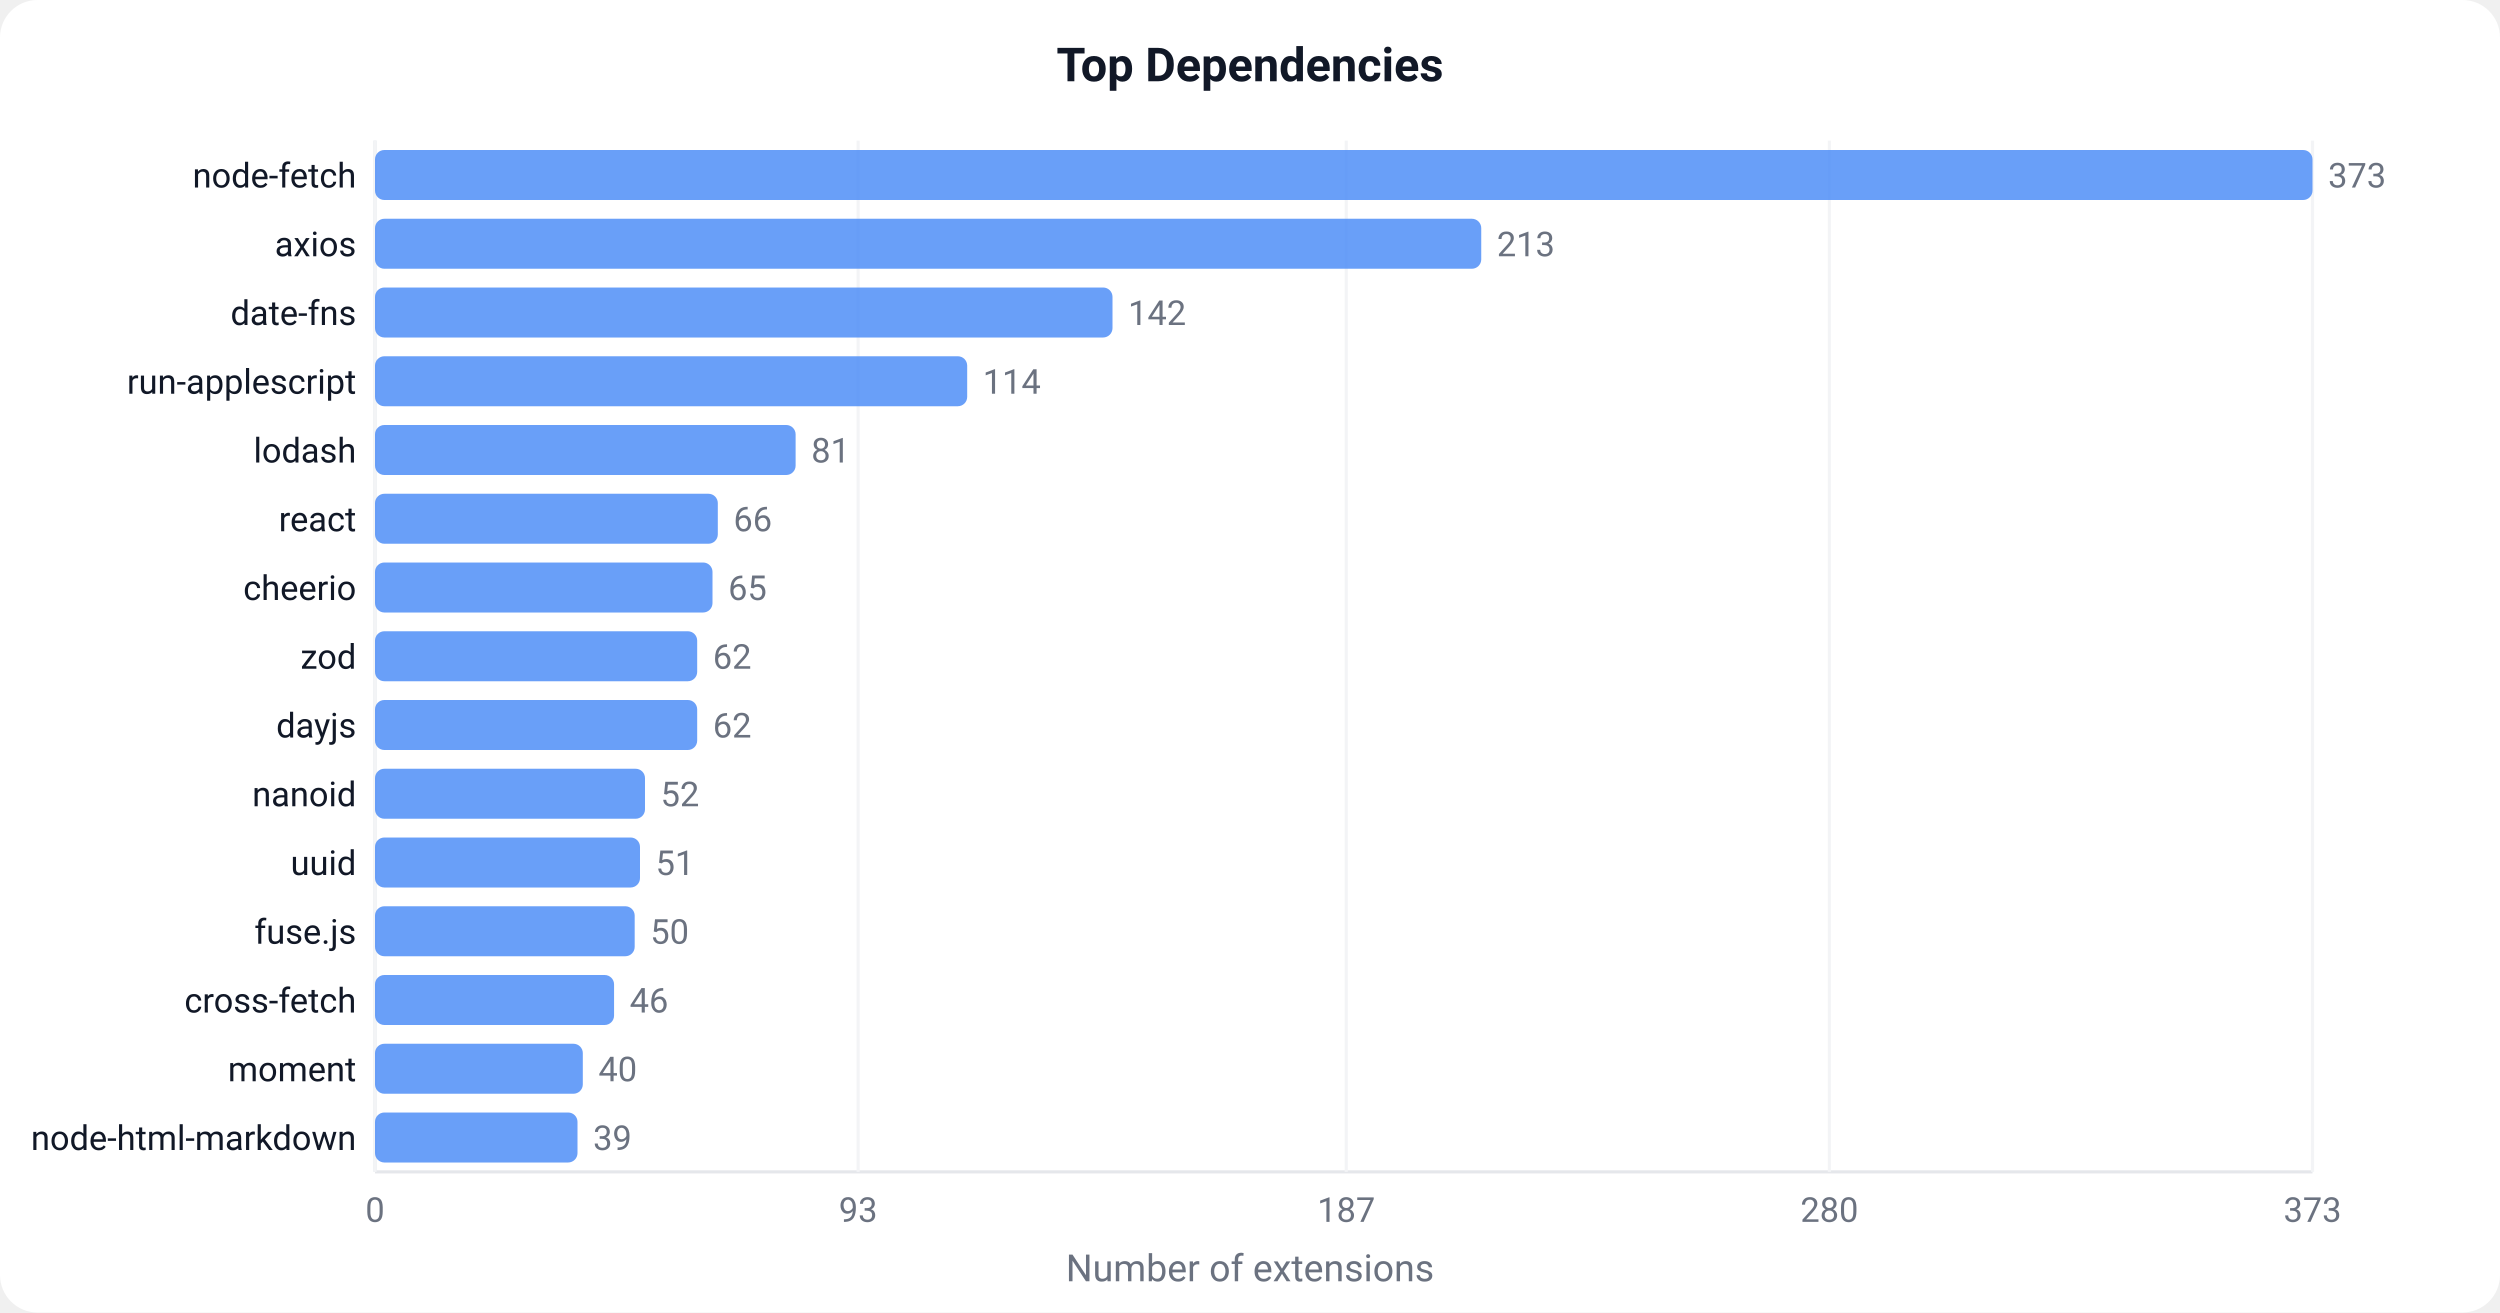
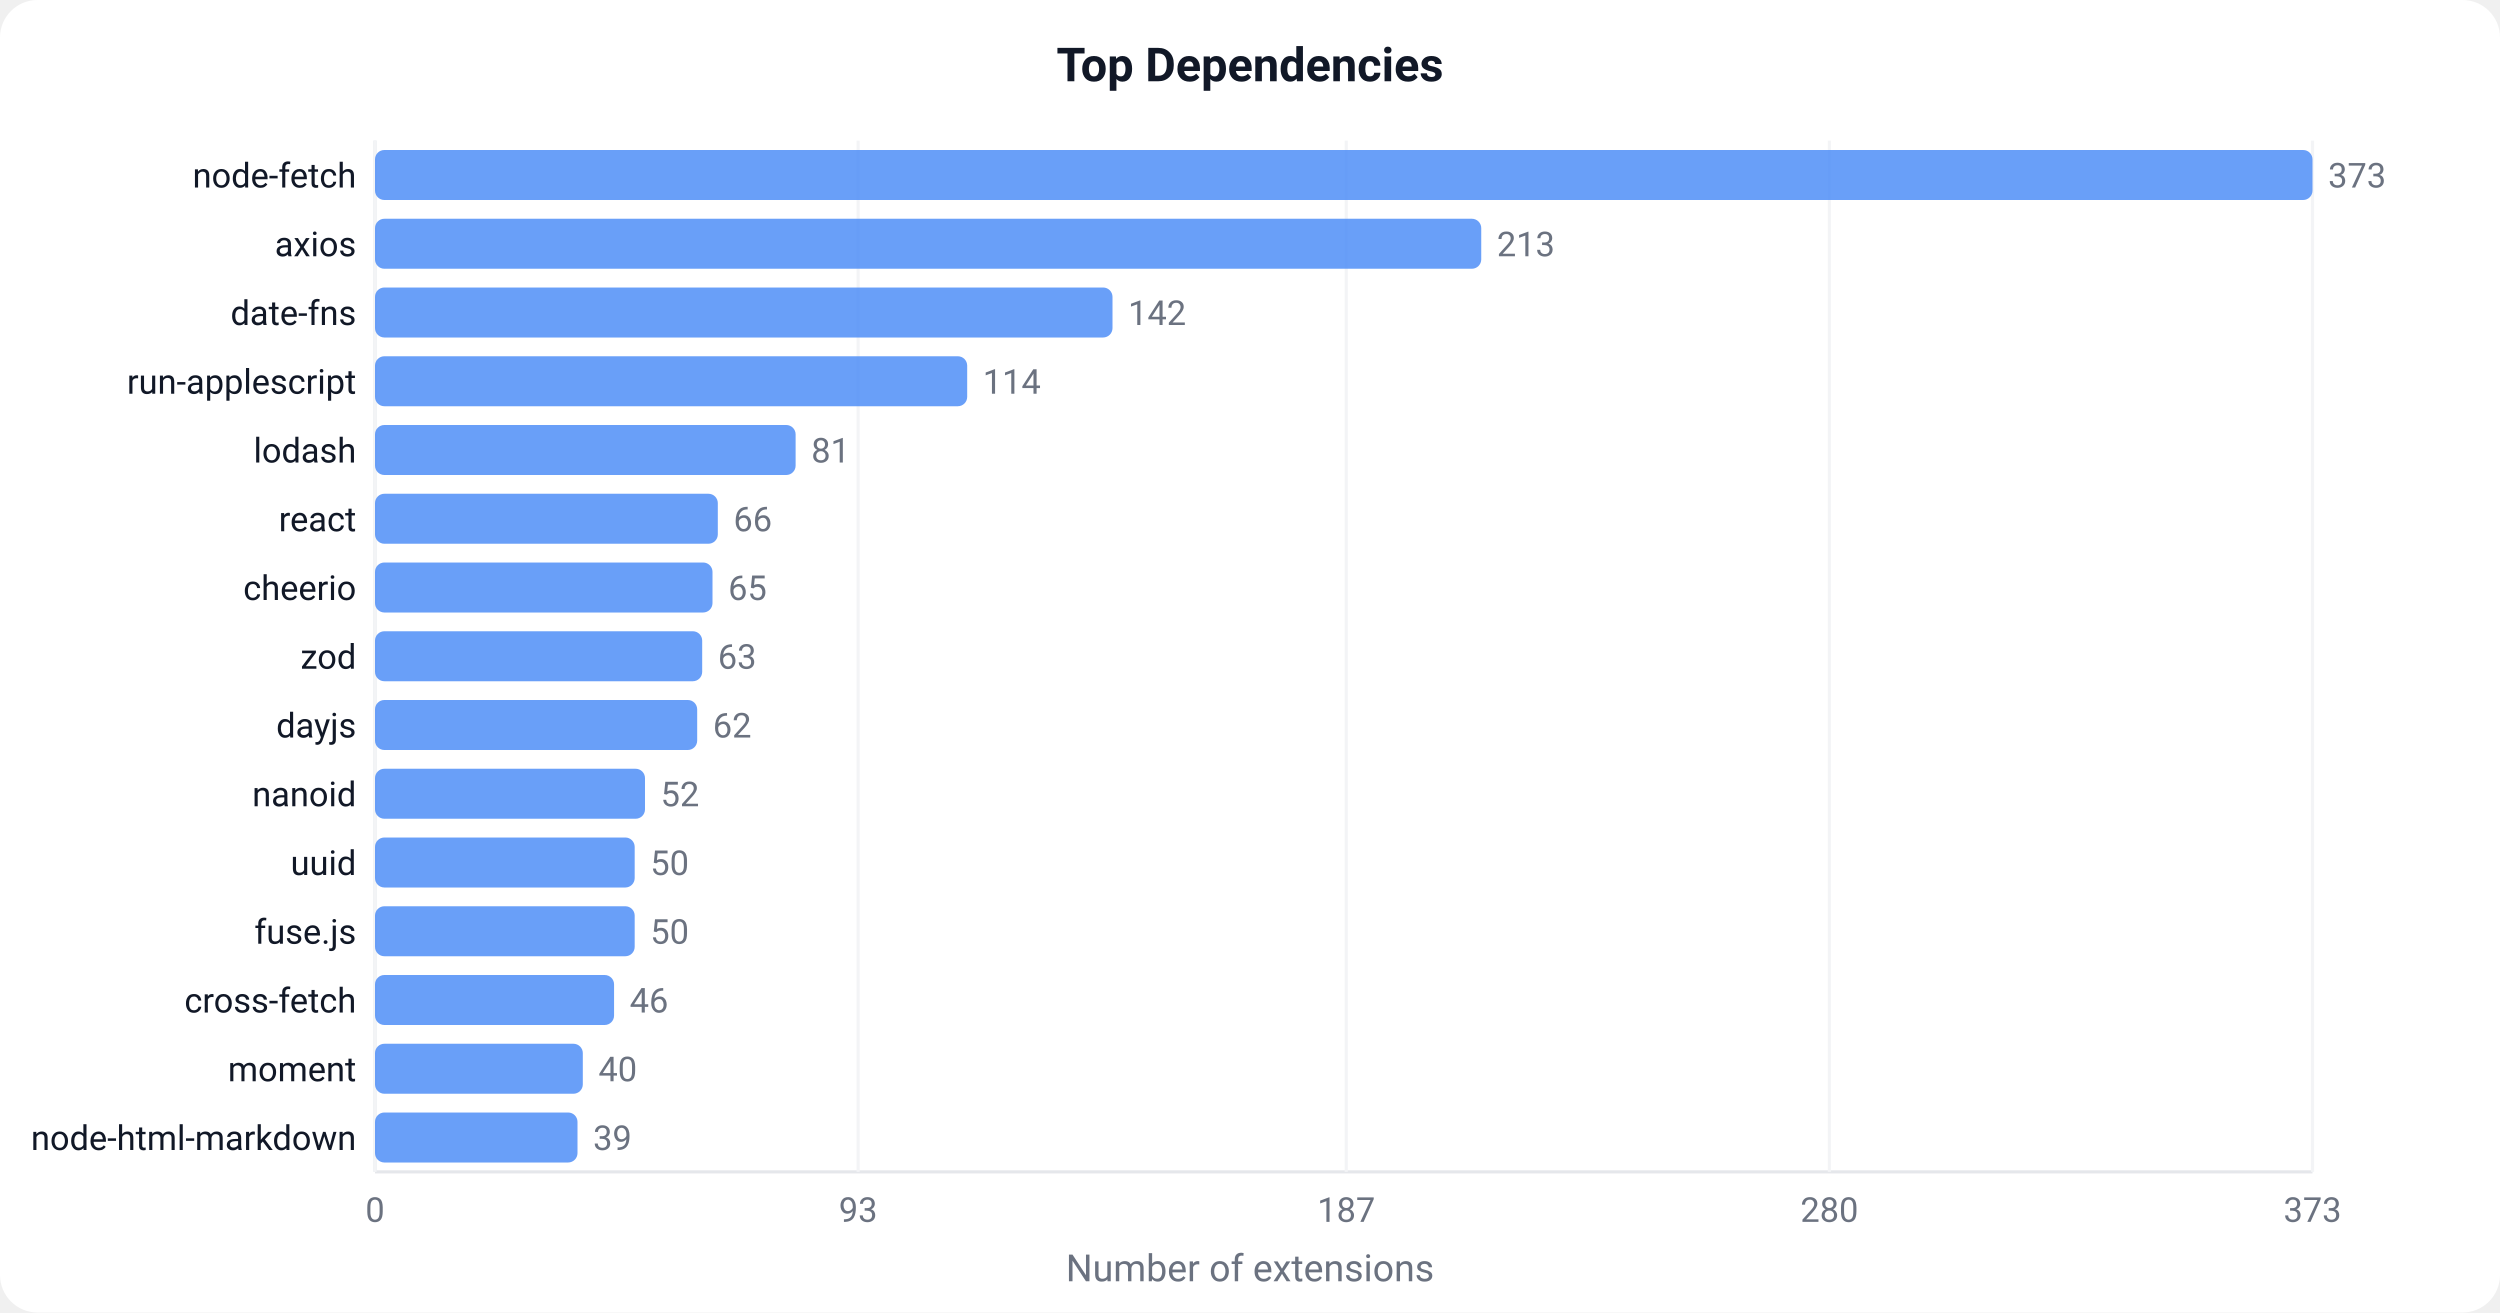
<svg xmlns="http://www.w3.org/2000/svg" width="800" height="420" viewBox="0 0 800 420">
  <defs>
    <style>text { font-family: -apple-system, BlinkMacSystemFont, 'Segoe UI', Roboto, sans-serif; }</style>
  </defs>
  <rect width="800" height="420" fill="#ffffff" rx="12" />
  <text x="400" y="26" text-anchor="middle" font-size="15" font-weight="600" fill="#111827">Top Dependencies</text>
  <line x1="120" y1="45" x2="120" y2="375" stroke="#e5e7eb" stroke-width="1" />
  <line x1="120" y1="375" x2="740" y2="375" stroke="#e5e7eb" stroke-width="1" />
  <line x1="120.0" y1="45" x2="120.0" y2="375" stroke="#f3f4f6" stroke-width="1" />
  <text x="120.0" y="391.0" text-anchor="middle" font-size="11" fill="#6b7280">0</text>
  <line x1="274.6" y1="45" x2="274.6" y2="375" stroke="#f3f4f6" stroke-width="1" />
  <text x="274.6" y="391.0" text-anchor="middle" font-size="11" fill="#6b7280">93</text>
  <line x1="430.8" y1="45" x2="430.8" y2="375" stroke="#f3f4f6" stroke-width="1" />
  <text x="430.8" y="391.0" text-anchor="middle" font-size="11" fill="#6b7280">187</text>
  <line x1="585.4" y1="45" x2="585.4" y2="375" stroke="#f3f4f6" stroke-width="1" />
  <text x="585.4" y="391.0" text-anchor="middle" font-size="11" fill="#6b7280">280</text>
  <line x1="740.0" y1="45" x2="740.0" y2="375" stroke="#f3f4f6" stroke-width="1" />
  <text x="740.0" y="391.0" text-anchor="middle" font-size="11" fill="#6b7280">373</text>
  <rect x="120" y="48.0" width="620.0" height="16" fill="#4F8EF7" rx="3" opacity="0.85" />
  <text x="114" y="60.0" text-anchor="end" font-size="11" fill="#111827">node-fetch</text>
  <text x="745.0" y="60.0" font-size="11" fill="#6b7280">373</text>
  <rect x="120" y="70.0" width="354.0" height="16" fill="#4F8EF7" rx="3" opacity="0.85" />
  <text x="114" y="82.0" text-anchor="end" font-size="11" fill="#111827">axios</text>
  <text x="479.0" y="82.0" font-size="11" fill="#6b7280">213</text>
  <rect x="120" y="92.0" width="236.0" height="16" fill="#4F8EF7" rx="3" opacity="0.85" />
  <text x="114" y="104.0" text-anchor="end" font-size="11" fill="#111827">date-fns</text>
  <text x="361.0" y="104.0" font-size="11" fill="#6b7280">142</text>
  <rect x="120" y="114.0" width="189.5" height="16" fill="#4F8EF7" rx="3" opacity="0.85" />
  <text x="114" y="126.0" text-anchor="end" font-size="11" fill="#111827">run-applescript</text>
  <text x="314.5" y="126.0" font-size="11" fill="#6b7280">114</text>
  <rect x="120" y="136.0" width="134.6" height="16" fill="#4F8EF7" rx="3" opacity="0.85" />
  <text x="114" y="148.0" text-anchor="end" font-size="11" fill="#111827">lodash</text>
  <text x="259.6" y="148.0" font-size="11" fill="#6b7280">81</text>
  <rect x="120" y="158.0" width="109.7" height="16" fill="#4F8EF7" rx="3" opacity="0.85" />
  <text x="114" y="170.0" text-anchor="end" font-size="11" fill="#111827">react</text>
  <text x="234.7" y="170.0" font-size="11" fill="#6b7280">66</text>
  <rect x="120" y="180.0" width="108.0" height="16" fill="#4F8EF7" rx="3" opacity="0.85" />
  <text x="114" y="192.0" text-anchor="end" font-size="11" fill="#111827">cheerio</text>
  <text x="233.0" y="192.0" font-size="11" fill="#6b7280">65</text>
-   <rect x="120" y="202.0" width="103.1" height="16" fill="#4F8EF7" rx="3" opacity="0.85" />
+   <rect x="120" y="202.0" width="104.7" height="16" fill="#4F8EF7" rx="3" opacity="0.85" />
  <text x="114" y="214.0" text-anchor="end" font-size="11" fill="#111827">zod</text>
-   <text x="228.1" y="214.0" font-size="11" fill="#6b7280">62</text>
+   <text x="229.7" y="214.0" font-size="11" fill="#6b7280">63</text>
  <rect x="120" y="224.0" width="103.1" height="16" fill="#4F8EF7" rx="3" opacity="0.85" />
  <text x="114" y="236.0" text-anchor="end" font-size="11" fill="#111827">dayjs</text>
  <text x="228.1" y="236.0" font-size="11" fill="#6b7280">62</text>
  <rect x="120" y="246.0" width="86.4" height="16" fill="#4F8EF7" rx="3" opacity="0.85" />
  <text x="114" y="258.0" text-anchor="end" font-size="11" fill="#111827">nanoid</text>
  <text x="211.4" y="258.0" font-size="11" fill="#6b7280">52</text>
-   <rect x="120" y="268.0" width="84.8" height="16" fill="#4F8EF7" rx="3" opacity="0.85" />
+   <rect x="120" y="268.0" width="83.1" height="16" fill="#4F8EF7" rx="3" opacity="0.85" />
  <text x="114" y="280.0" text-anchor="end" font-size="11" fill="#111827">uuid</text>
-   <text x="209.8" y="280.0" font-size="11" fill="#6b7280">51</text>
+   <text x="208.1" y="280.0" font-size="11" fill="#6b7280">50</text>
  <rect x="120" y="290.0" width="83.1" height="16" fill="#4F8EF7" rx="3" opacity="0.85" />
  <text x="114" y="302.0" text-anchor="end" font-size="11" fill="#111827">fuse.js</text>
  <text x="208.1" y="302.0" font-size="11" fill="#6b7280">50</text>
  <rect x="120" y="312.0" width="76.5" height="16" fill="#4F8EF7" rx="3" opacity="0.85" />
  <text x="114" y="324.0" text-anchor="end" font-size="11" fill="#111827">cross-fetch</text>
  <text x="201.5" y="324.0" font-size="11" fill="#6b7280">46</text>
  <rect x="120" y="334.0" width="66.5" height="16" fill="#4F8EF7" rx="3" opacity="0.85" />
  <text x="114" y="346.0" text-anchor="end" font-size="11" fill="#111827">moment</text>
  <text x="191.5" y="346.0" font-size="11" fill="#6b7280">40</text>
  <rect x="120" y="356.0" width="64.8" height="16" fill="#4F8EF7" rx="3" opacity="0.85" />
  <text x="114" y="368.0" text-anchor="end" font-size="11" fill="#111827">node-html-markdown</text>
  <text x="189.8" y="368.0" font-size="11" fill="#6b7280">39</text>
  <text x="400" y="410" text-anchor="middle" font-size="12" fill="#6b7280">Number of extensions</text>
</svg>
